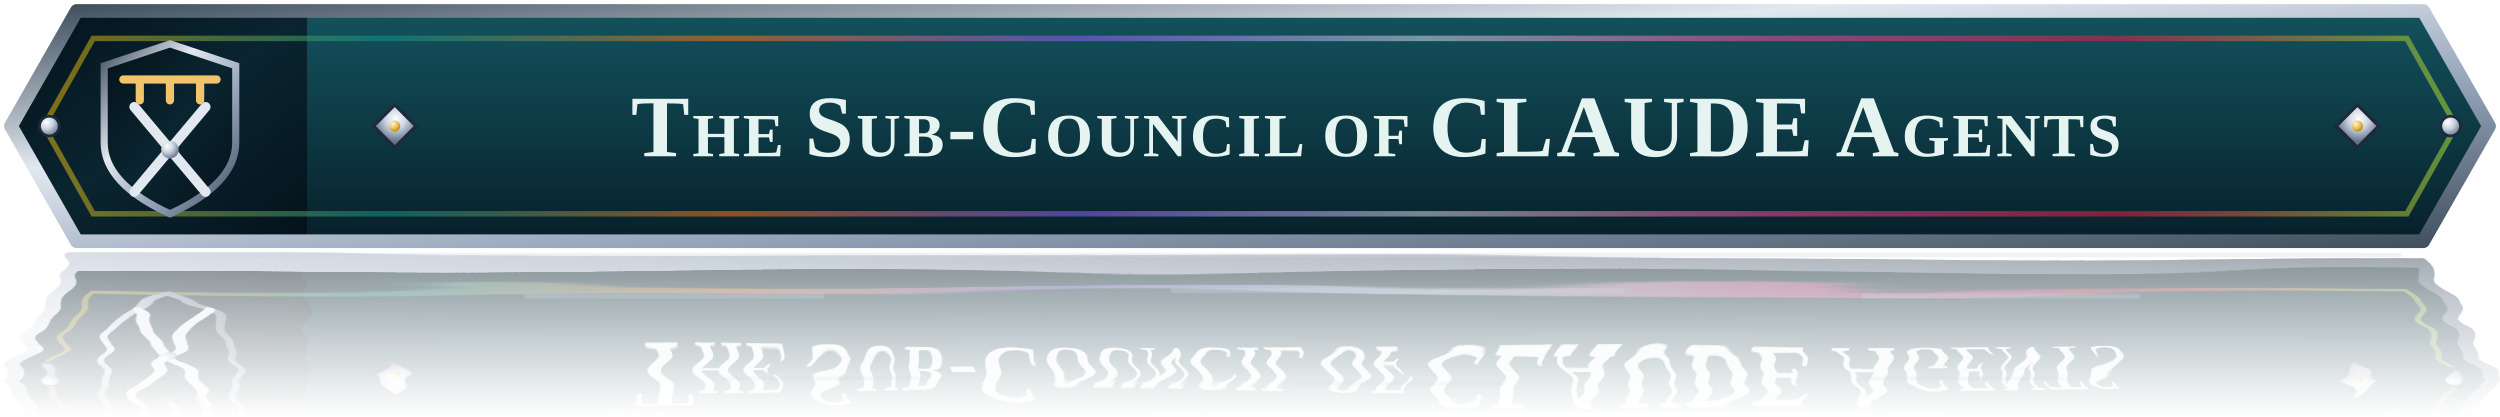
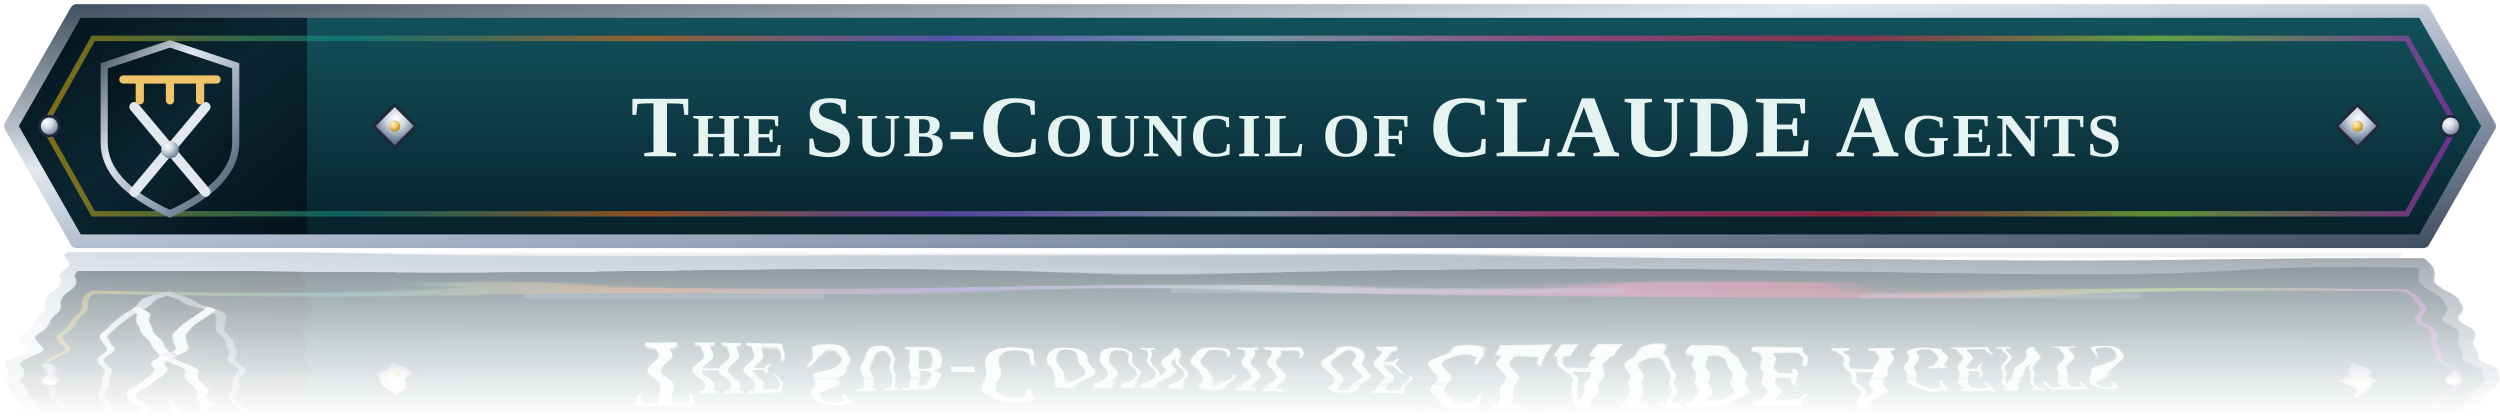
<svg xmlns="http://www.w3.org/2000/svg" width="342" height="57" viewBox="0 0 456 76" role="img" aria-label="The Sub-Council of CLAUDE Agents">
  <defs>
    <linearGradient id="sbTide" x1="0%" y1="0%" x2="0%" y2="100%">
      <stop offset="0%" stop-color="#13525c" />
      <stop offset="50%" stop-color="#0d3a45" />
      <stop offset="100%" stop-color="#072029" />
    </linearGradient>
    <linearGradient id="sbCap" x1="0%" y1="0%" x2="100%" y2="100%">
      <stop offset="0%" stop-color="#04121a" />
      <stop offset="50%" stop-color="#0a2530" />
      <stop offset="100%" stop-color="#04121a" />
    </linearGradient>
    <linearGradient id="sbSilver" x1="0%" y1="0%" x2="100%" y2="100%">
      <stop offset="0%" stop-color="#3f4f5e" />
      <stop offset="35%" stop-color="#e2e8f0" />
      <stop offset="65%" stop-color="#94a3b8" />
      <stop offset="100%" stop-color="#3f4f5e" />
    </linearGradient>
    <linearGradient id="sbMembers" x1="0%" y1="0%" x2="100%" y2="0%">
      <stop offset="0%" stop-color="#eab308" />
-       <stop offset="14.29%" stop-color="#0d9488" />
-       <stop offset="28.57%" stop-color="#f97316" />
-       <stop offset="42.86%" stop-color="#8b5cf6" />
-       <stop offset="57.14%" stop-color="#cbd5e1" />
-       <stop offset="71.43%" stop-color="#ec4899" />
-       <stop offset="85.71%" stop-color="#e11d48" />
-       <stop offset="100%" stop-color="#a3e635" />
+       <stop offset="12.5%" stop-color="#0d9488" />
+       <stop offset="25%" stop-color="#f97316" />
+       <stop offset="37.5%" stop-color="#8b5cf6" />
+       <stop offset="50%" stop-color="#cbd5e1" />
+       <stop offset="62.5%" stop-color="#ec4899" />
+       <stop offset="75%" stop-color="#e11d48" />
+       <stop offset="87.5%" stop-color="#a3e635" />
+       <stop offset="100%" stop-color="#c026d3" />
    </linearGradient>
    <radialGradient id="sbGem" cx="35%" cy="30%" r="75%">
      <stop offset="0%" stop-color="#ffffff" />
      <stop offset="45%" stop-color="#cbd5e1" />
      <stop offset="100%" stop-color="#64748b" />
    </radialGradient>
    <radialGradient id="sbGold" cx="35%" cy="30%" r="75%">
      <stop offset="0%" stop-color="#fff6d0" />
      <stop offset="50%" stop-color="#f0c46a" />
      <stop offset="100%" stop-color="#b8860b" />
    </radialGradient>
    <linearGradient id="sbFadeGrad" x1="0" y1="46" x2="0" y2="76" gradientUnits="userSpaceOnUse">
      <stop offset="0%" stop-color="#ffffff" stop-opacity="0.5" />
      <stop offset="100%" stop-color="#ffffff" stop-opacity="0" />
    </linearGradient>
    <mask id="sbFade" maskUnits="userSpaceOnUse" x="0" y="46" width="456" height="30">
      <rect x="0" y="46" width="456" height="30" fill="url(#sbFadeGrad)" />
    </mask>
    <filter id="sbRipple" filterUnits="userSpaceOnUse" x="0" y="44" width="456" height="34">
      <feTurbulence type="fractalNoise" baseFrequency="0.012 0.4" numOctaves="1" seed="7" result="noise" />
      <feDisplacementMap in="SourceGraphic" in2="noise" scale="5" xChannelSelector="R" yChannelSelector="G" />
    </filter>
  </defs>
  <g id="sbPlaque">
    <path d="M 14 2 L 442 2 L 454 23 L 442 44 L 14 44 L 2 23 Z" fill="url(#sbTide)" />
    <path d="M 14 2 L 56 2 L 56 44 L 14 44 L 2 23 Z" fill="url(#sbCap)" />
    <line x1="56" y1="3" x2="56" y2="43" stroke="url(#sbSilver)" stroke-width="1.5" />
    <path d="M 17 7 L 439 7 L 448 23 L 439 39 L 17 39 L 8 23 Z" fill="none" stroke="url(#sbMembers)" stroke-width="1" opacity="0.55" />
    <path d="M 14 2 L 442 2 L 454 23 L 442 44 L 14 44 L 2 23 Z" fill="none" stroke="url(#sbSilver)" stroke-width="2.5" stroke-linejoin="round" />
    <path d="M 31 8 L 43 12 L 43 26 Q 43 33.5 31 39 Q 19 33.5 19 26 L 19 12 Z" fill="url(#sbCap)" stroke="url(#sbSilver)" stroke-width="1.3" />
    <path d="M 24.5 19.5 L 37.5 35 M 37.5 19.5 L 24.5 35" stroke="#e2e8f0" stroke-width="1.8" stroke-linecap="round" />
    <circle cx="31" cy="27.3" r="1.6" fill="url(#sbGem)" />
    <path d="M 22.5 14.5 L 39.5 14.5 M 25.5 14.5 L 25.5 18.3 M 31 14.5 L 31 18.3 M 36.5 14.5 L 36.5 18.3" stroke="#f0c46a" stroke-width="1.5" stroke-linecap="round" />
    <rect width="5.5" height="5.5" fill="url(#sbGem)" stroke="#1e293b" stroke-width="0.6" transform="translate(72,23) rotate(45) translate(-2.75,-2.75)" />
    <rect width="5.5" height="5.5" fill="url(#sbGem)" stroke="#1e293b" stroke-width="0.6" transform="translate(430,23) rotate(45) translate(-2.75,-2.75)" />
    <circle cx="72" cy="23" r="1" fill="url(#sbGold)" />
    <circle cx="430" cy="23" r="1" fill="url(#sbGold)" />
    <circle cx="9" cy="23" r="1.8" fill="url(#sbGem)" stroke="#1e293b" stroke-width="0.5" />
    <circle cx="447" cy="23" r="1.8" fill="url(#sbGem)" stroke="#1e293b" stroke-width="0.5" />
    <text x="251" y="28.5" text-anchor="middle" fill="#e6f4f1" font-family="Cinzel, Georgia, 'Times New Roman', serif" font-size="16" font-weight="700" letter-spacing="0.5" style="font-variant: small-caps">The Sub-Council of CLAUDE Agents</text>
  </g>
  <g mask="url(#sbFade)">
    <g filter="url(#sbRipple)">
      <use href="#sbPlaque" transform="matrix(1 0 0 -1 0 92)" />
    </g>
  </g>
  <line x1="18" y1="46.5" x2="438" y2="46.5" stroke="#cbd5e1" stroke-opacity="0.3" stroke-width="0.8" />
  <g stroke="#cbd5e1" stroke-linecap="round">
    <path d="M 96 54 L 150 54 M 214 53 L 296 53 M 340 54 L 390 54" stroke-opacity="0.32" stroke-width="0.9" />
    <path d="M 60 61 L 98 61 M 176 62 L 236 62 M 280 61 L 330 61 M 384 62 L 420 62" stroke-opacity="0.22" stroke-width="0.8" />
    <path d="M 132 69 L 168 69 M 236 70 L 274 70 M 340 69 L 376 69" stroke-opacity="0.14" stroke-width="0.7" />
  </g>
</svg>
